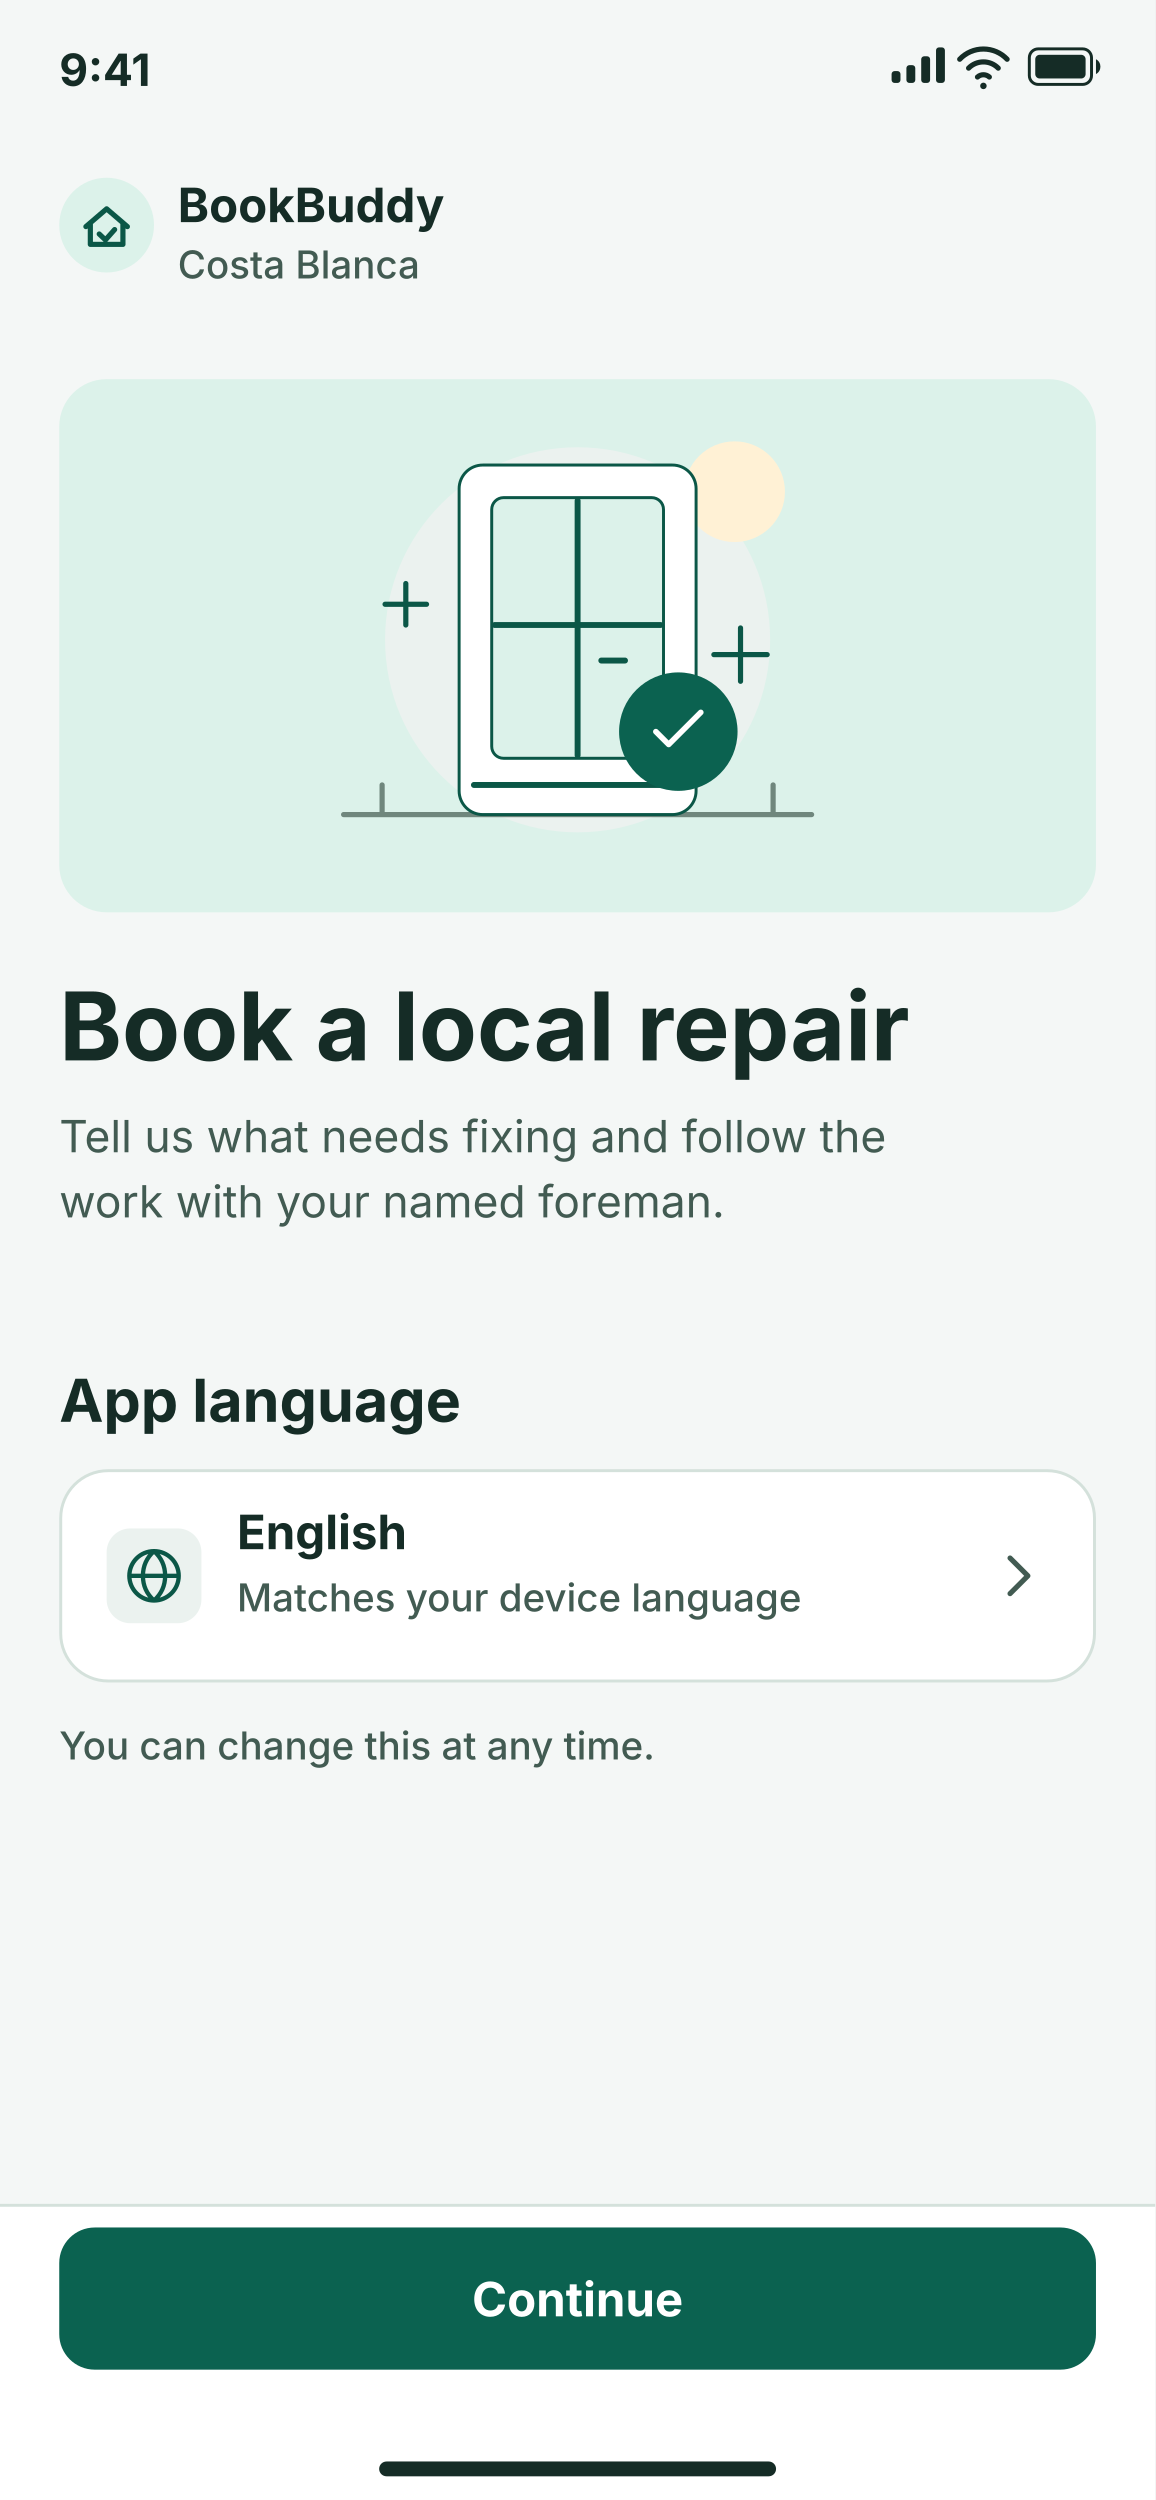
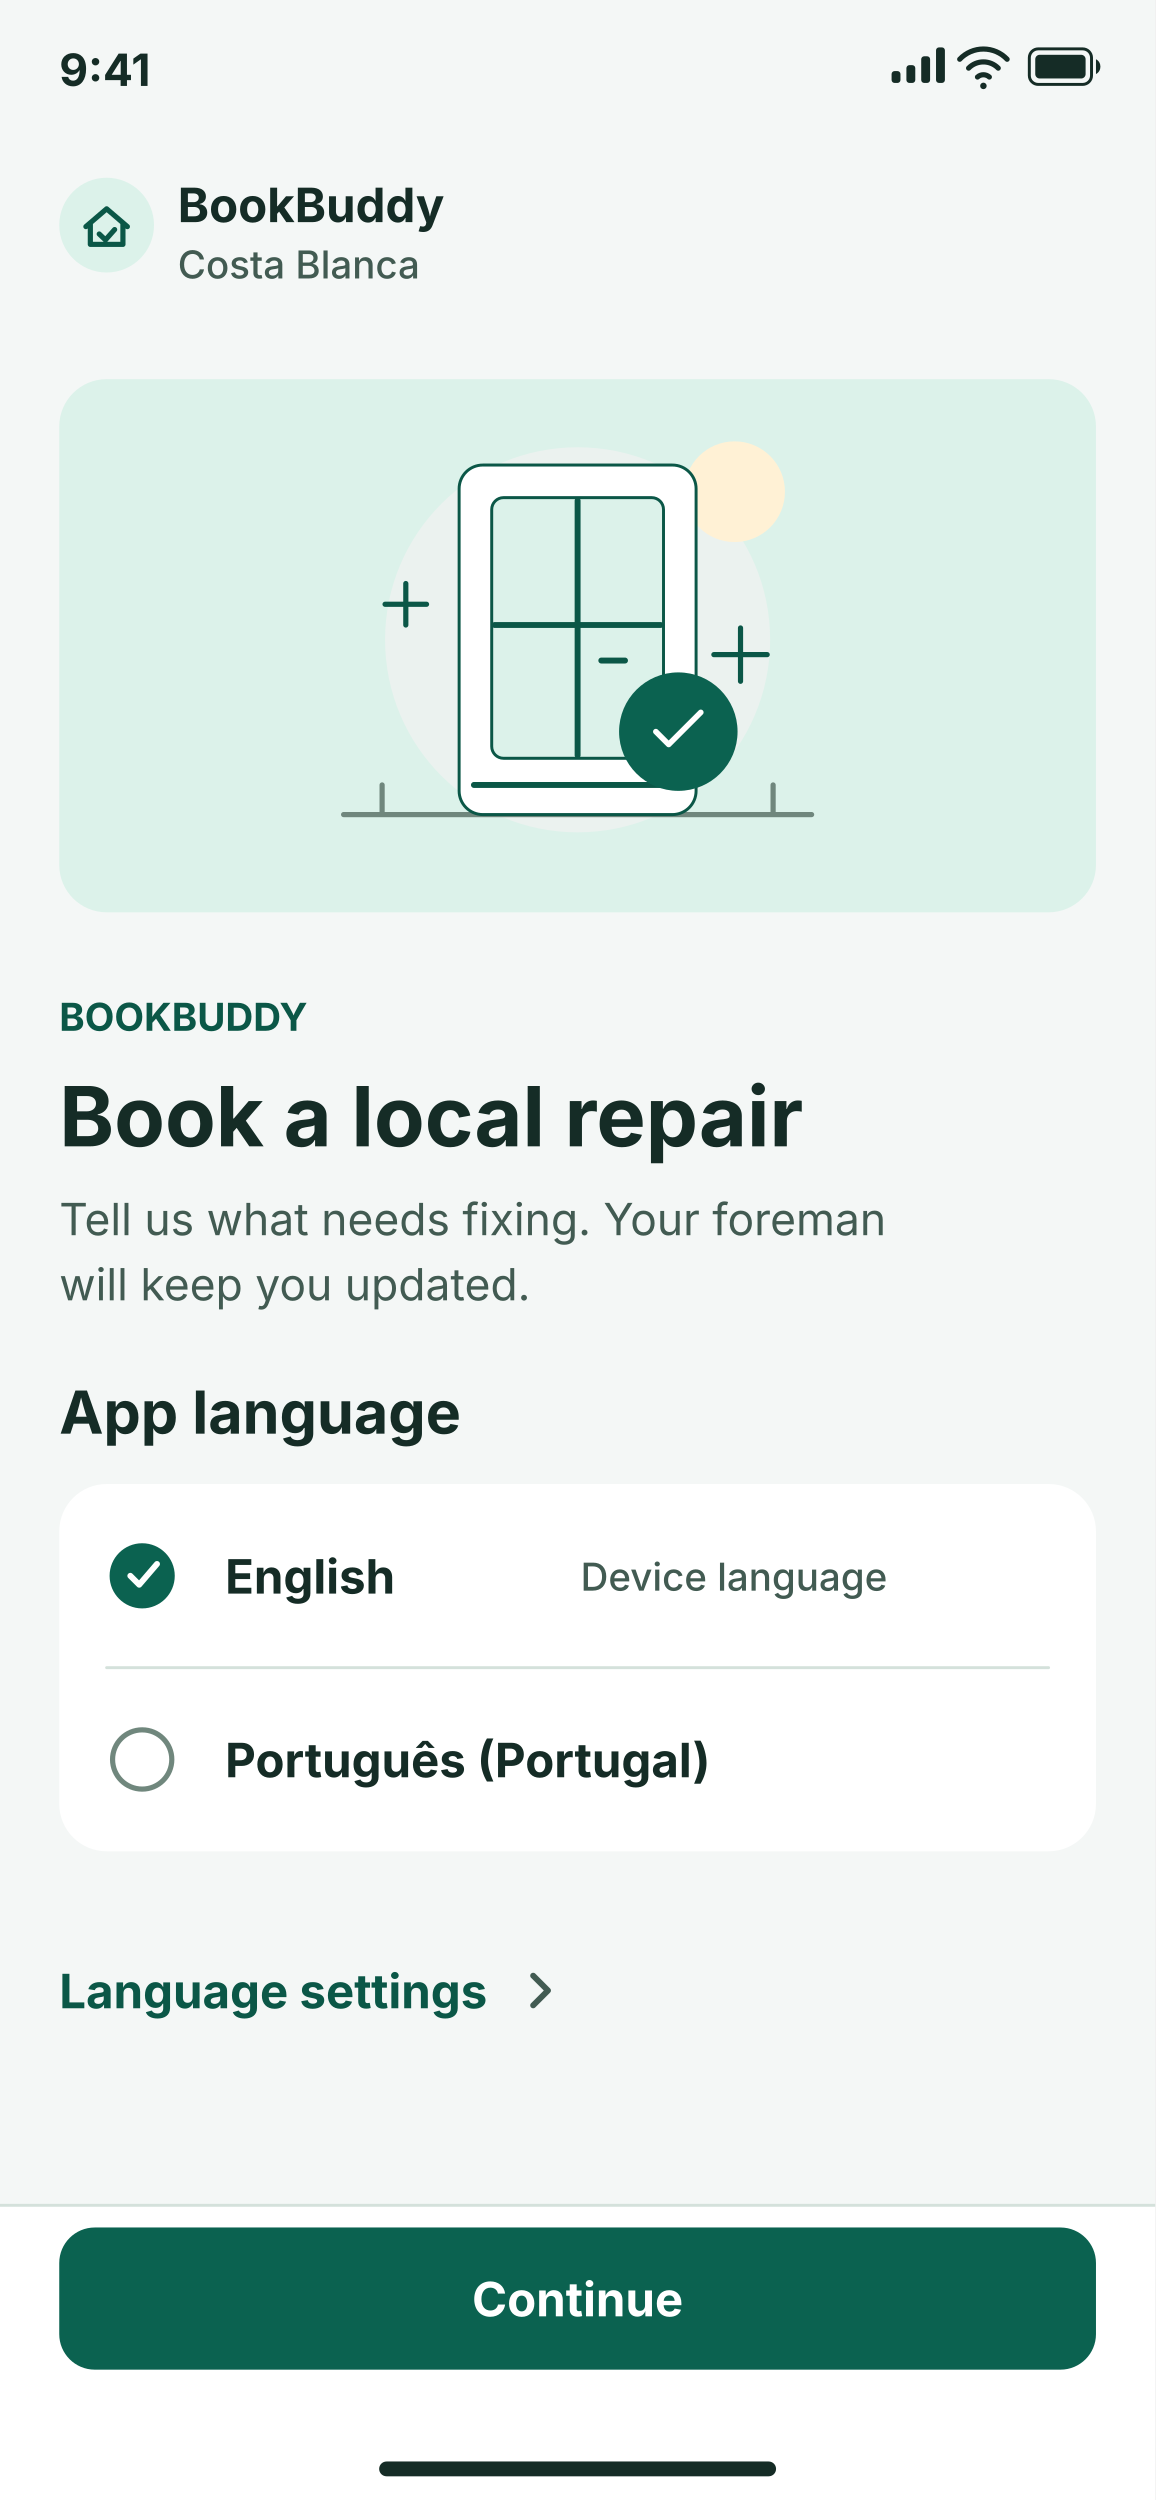
<svg xmlns="http://www.w3.org/2000/svg" width="390" height="844" viewBox="0 0 390 844" role="img" aria-labelledby="screen-title screen-desc" font-family="system-ui, -apple-system, BlinkMacSystemFont, 'Segoe UI', sans-serif">
  <rect x="0" y="0" width="390" height="844" rx="0" fill="#F4F7F6" />
  <g id="status-bar" aria-hidden="true" fill="#152C26">
    <text x="20" y="29" font-size="15" font-weight="700">9:41</text>
    <rect x="301" y="24" width="3" height="4" rx="1" />
    <rect x="306" y="22" width="3" height="6" rx="1" />
    <rect x="311" y="19" width="3" height="9" rx="1" />
    <rect x="316" y="16" width="3" height="12" rx="1" />
    <path d="M324 20a11 11 0 0 1 16 0m-13 3a7 7 0 0 1 10 0m-7 3a3 3 0 0 1 4 0" fill="none" stroke="#152C26" stroke-width="1.75" stroke-linecap="round" stroke-linejoin="round" />
    <circle cx="332" cy="29" r="1.1" />
    <rect x="347.5" y="16.5" width="21" height="12" rx="3" fill="none" stroke="#152C26" />
    <rect x="349.5" y="18.5" width="17" height="8" rx="1.5" />
    <path d="M370 20v5c2-1 2-4 0-5z" />
  </g>
  <g id="header">
    <circle cx="36" cy="76" r="16" fill="#DCF2EA" />
    <path d="M29 76.5l7-6 7 6m-12.5-1v7h11v-7m-8 3.5 2.1 2 3.1-3.5" fill="none" stroke="#0B5747" stroke-width="1.75" stroke-linecap="round" stroke-linejoin="round" />
    <text x="60" y="75" fill="#152C26" font-size="16" font-weight="700">BookBuddy</text>
    <text x="60" y="94" fill="#425B52" font-size="13" font-weight="450">Costa Blanca</text>
  </g>
  <g id="content">
    <g id="welcome-illustration" aria-hidden="true">
      <rect x="20" y="128" width="350" height="180" rx="16" fill="#DCF2EA" />
      <circle cx="195" cy="216" r="65" fill="#EBF2EF" />
      <circle cx="248" cy="166" r="17" fill="#FFF1D5" />
      <path d="M116 275h158m-145-10v10m132-10v10" fill="none" stroke="#70877D" stroke-width="1.75" stroke-linecap="round" stroke-linejoin="round" />
      <rect x="155" y="157" width="80" height="118" rx="8" fill="#FFFFFF" stroke="#0B5747" />
      <rect x="166" y="168" width="58" height="88" rx="4" fill="#DCF2EA" stroke="#0B5747" />
      <path d="M195 169v86m-28-44h56m-20 12h8m-51 42h70" fill="none" stroke="#0B5747" stroke-width="2" stroke-linecap="round" stroke-linejoin="round" />
      <path d="M137 197v14m-7-7h14m106 8v18m-9-9h18" fill="none" stroke="#0B5747" stroke-width="1.75" stroke-linecap="round" stroke-linejoin="round" />
      <circle cx="229" cy="247" r="20" fill="#0B6250" />
      <g transform="translate(216 234) scale(1.083333)" aria-hidden="true">
        <path d="m5 12 4 4 10-10" fill="none" stroke="#FFFFFF" stroke-width="1.75" stroke-linecap="round" stroke-linejoin="round" />
      </g>
    </g>
-     <text x="20" y="358" fill="#152C26" font-size="32" font-weight="700">Book a local repair</text>
-     <text x="20" y="389" fill="#425B52" font-size="15" font-weight="400">
-       <tspan x="20" dy="0">Tell us what needs fixing and follow the</tspan>
-       <tspan x="20" dy="22">work with your named foreman.</tspan>
-     </text>
-     <text x="20" y="480" fill="#152C26" font-size="20" font-weight="650">App language</text>
-     <rect x="20.5" y="496.5" width="349" height="71" rx="16" fill="#FFFFFF" stroke="#D4E1DB" />
-     <rect x="36" y="516" width="32" height="32" rx="8" fill="#EBF2EF" />
-     <g transform="translate(42 522) scale(0.8333333)" aria-hidden="true">
-       <path d="M22 12a10 10 0 1 1-20 0 10 10 0 0 1 20 0ZM2 12h20M12 2c3 2.7 4.5 6 4.5 10s-1.5 7.3-4.5 10c-3-2.7-4.5-6-4.5-10S9 4.7 12 2Z" fill="none" stroke="#0B5747" stroke-width="1.75" stroke-linecap="round" stroke-linejoin="round" />
-     </g>
-     <text x="80" y="523" fill="#152C26" font-size="16" font-weight="650">English</text>
-     <text x="80" y="544" fill="#425B52" font-size="13" font-weight="450">Matches your device language</text>
-     <g transform="translate(332 520) scale(1)" aria-hidden="true">
-       <path d="M9 6l6 6-6 6" fill="none" stroke="#425B52" stroke-width="1.75" stroke-linecap="round" stroke-linejoin="round" />
-     </g>
-     <text x="20" y="594" fill="#425B52" font-size="13" font-weight="450">You can change this at any time.</text>
+     <text x="20" y="348" fill="#0B5747" font-size="13" font-weight="650">BOOKBUDDY</text>
+     <text x="20" y="387" fill="#152C26" font-size="28" font-weight="700">Book a local repair</text>
+     <text x="20" y="417" fill="#425B52" font-size="15" font-weight="400">Tell us what needs fixing. Your foreman</text>
+     <text x="20" y="439" fill="#425B52" font-size="15" font-weight="400">will keep you updated.</text>
+     <text x="20" y="484" fill="#152C26" font-size="20" font-weight="650">App language</text>
+     <rect x="20" y="501" width="350" height="124" rx="16" fill="#FFFFFF" />
+     <circle cx="48" cy="532" r="11" fill="#0B6250" />
+     <path d="m44 532 3 3 6-7" fill="none" stroke="#FFFFFF" stroke-width="2" stroke-linecap="round" stroke-linejoin="round" />
+     <text x="76" y="538" fill="#152C26" font-size="16" font-weight="650" xml:lang="en">English</text>
+     <text x="196" y="537" fill="#425B52" font-size="13" font-weight="450">Device language</text>
+     <path d="M36 563H354" fill="none" stroke="#D4E1DB" stroke-width="1" stroke-linecap="round" stroke-linejoin="round" />
+     <circle cx="48" cy="594" r="10" fill="#FFFFFF" stroke="#70877D" stroke-width="1.75" />
+     <text x="76" y="600" fill="#152C26" font-size="16" font-weight="650" xml:lang="pt-PT">Português (Portugal)</text>
+     <text x="20" y="678" fill="#0B5747" font-size="16" font-weight="650">Language settings</text>
+     <path d="m180 667 5 5-5 5" fill="none" stroke="#425B52" stroke-width="2" stroke-linecap="round" stroke-linejoin="round" />
  </g>
  <g id="actions">
    <rect x="0" y="744" width="390" height="100" rx="0" fill="#FFFFFF" />
    <path d="M0 744.5h390" stroke="#D4E1DB" />
    <rect x="20" y="752" width="350" height="48" rx="12" fill="#0B6250" />
    <text x="195" y="782" fill="#FFFFFF" font-size="16" font-weight="650" text-anchor="middle">Continue</text>
  </g>
  <rect id="home-indicator" x="128" y="831" width="134" height="5" rx="2.5" fill="#152C26" aria-hidden="true" />
</svg>
